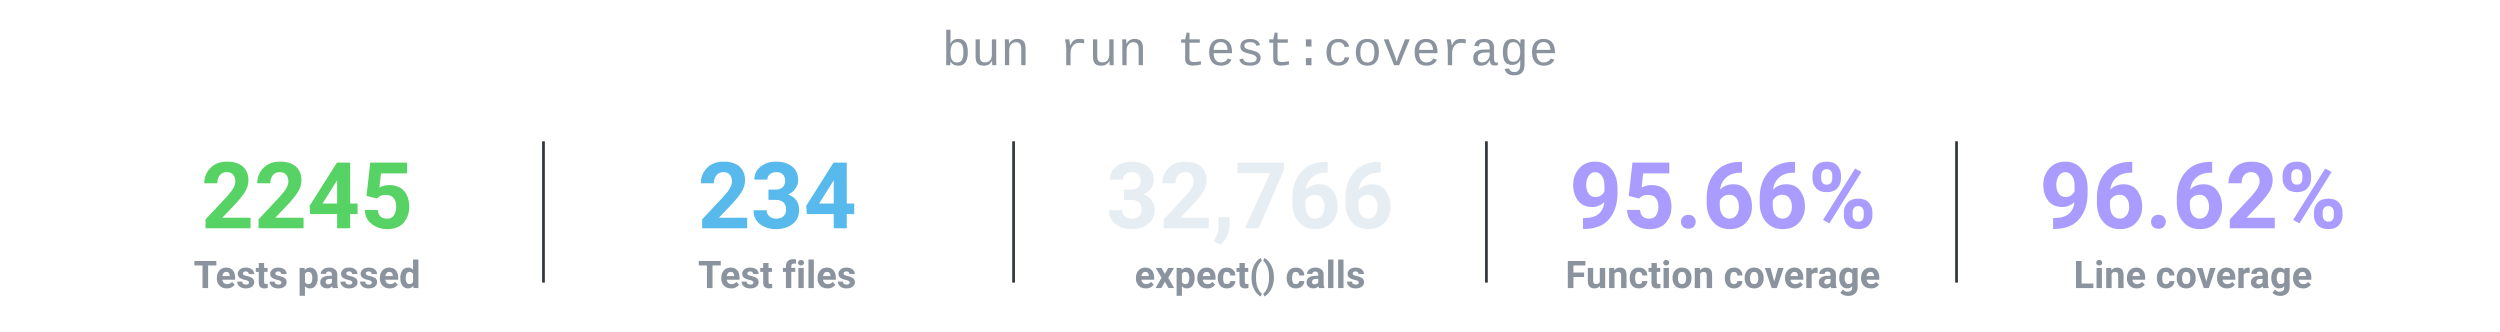
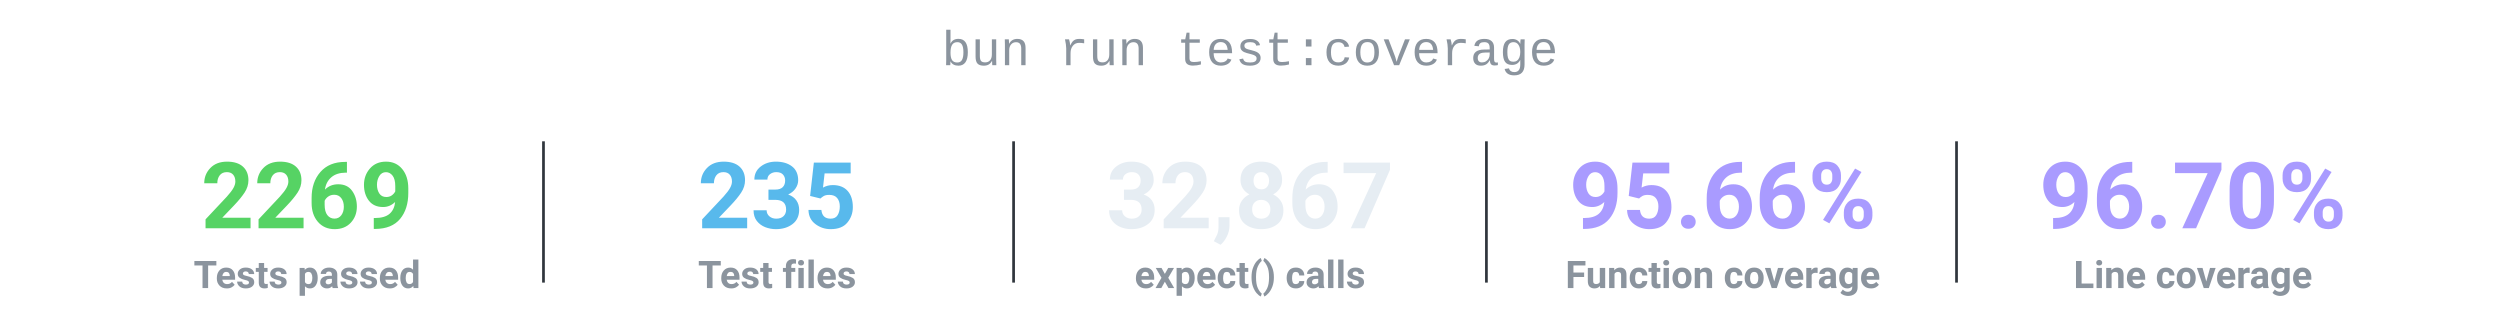
- <svg xmlns="http://www.w3.org/2000/svg" viewBox="0 0 920 122" width="920" height="122" role="img" aria-label="bun run test:coverage — 2245 tests passed, 234 test files, 32,766 expect() calls, 95.66% function coverage, 96.62% line coverage">
+ <svg xmlns="http://www.w3.org/2000/svg" viewBox="0 0 920 122" width="920" height="122" role="img" aria-label="bun run test:coverage — 2269 tests passed, 235 test files, 32,867 expect() calls, 95.66% function coverage, 96.70% line coverage">
  <style>
    .cmd { font-family: ui-monospace, SFMono-Regular, 'SF Mono', Menlo, Consolas, 'Liberation Mono', monospace; font-weight: 500; font-size: 18px; }
    .val { font-family: system-ui, -apple-system, BlinkMacSystemFont, 'Segoe UI', Roboto, sans-serif; font-weight: 700; font-size: 34px; }
    .lbl { font-family: system-ui, -apple-system, BlinkMacSystemFont, 'Segoe UI', Roboto, sans-serif; font-weight: 600; font-size: 14px; }
  </style>
  <text x="460" y="24" text-anchor="middle" class="cmd" fill="#8b949e">bun run test:coverage</text>
  <line x1="200" y1="52" x2="200" y2="104" stroke="#30363d" stroke-width="1" />
  <line x1="373" y1="52" x2="373" y2="104" stroke="#30363d" stroke-width="1" />
  <line x1="547" y1="52" x2="547" y2="104" stroke="#30363d" stroke-width="1" />
  <line x1="720" y1="52" x2="720" y2="104" stroke="#30363d" stroke-width="1" />
-   <text x="113" y="84" text-anchor="middle" class="val" fill="#56d364">2245</text>
+   <text x="113" y="84" text-anchor="middle" class="val" fill="#56d364">2269</text>
  <text x="113" y="106" text-anchor="middle" class="lbl" fill="#8b949e">Tests passed</text>
-   <text x="286" y="84" text-anchor="middle" class="val" fill="#58b9ec">234</text>
+   <text x="286" y="84" text-anchor="middle" class="val" fill="#58b9ec">235</text>
  <text x="286" y="106" text-anchor="middle" class="lbl" fill="#8b949e">Test files</text>
-   <text x="460" y="84" text-anchor="middle" class="val" fill="#e6edf3">32,766</text>
+   <text x="460" y="84" text-anchor="middle" class="val" fill="#e6edf3">32,867</text>
  <text x="460" y="106" text-anchor="middle" class="lbl" fill="#8b949e">expect() calls</text>
  <text x="634" y="84" text-anchor="middle" class="val" fill="#a99bff">95.66%</text>
  <text x="634" y="106" text-anchor="middle" class="lbl" fill="#8b949e">Function coverage</text>
-   <text x="807" y="84" text-anchor="middle" class="val" fill="#a99bff">96.62%</text>
+   <text x="807" y="84" text-anchor="middle" class="val" fill="#a99bff">96.70%</text>
  <text x="807" y="106" text-anchor="middle" class="lbl" fill="#8b949e">Line coverage</text>
</svg>
